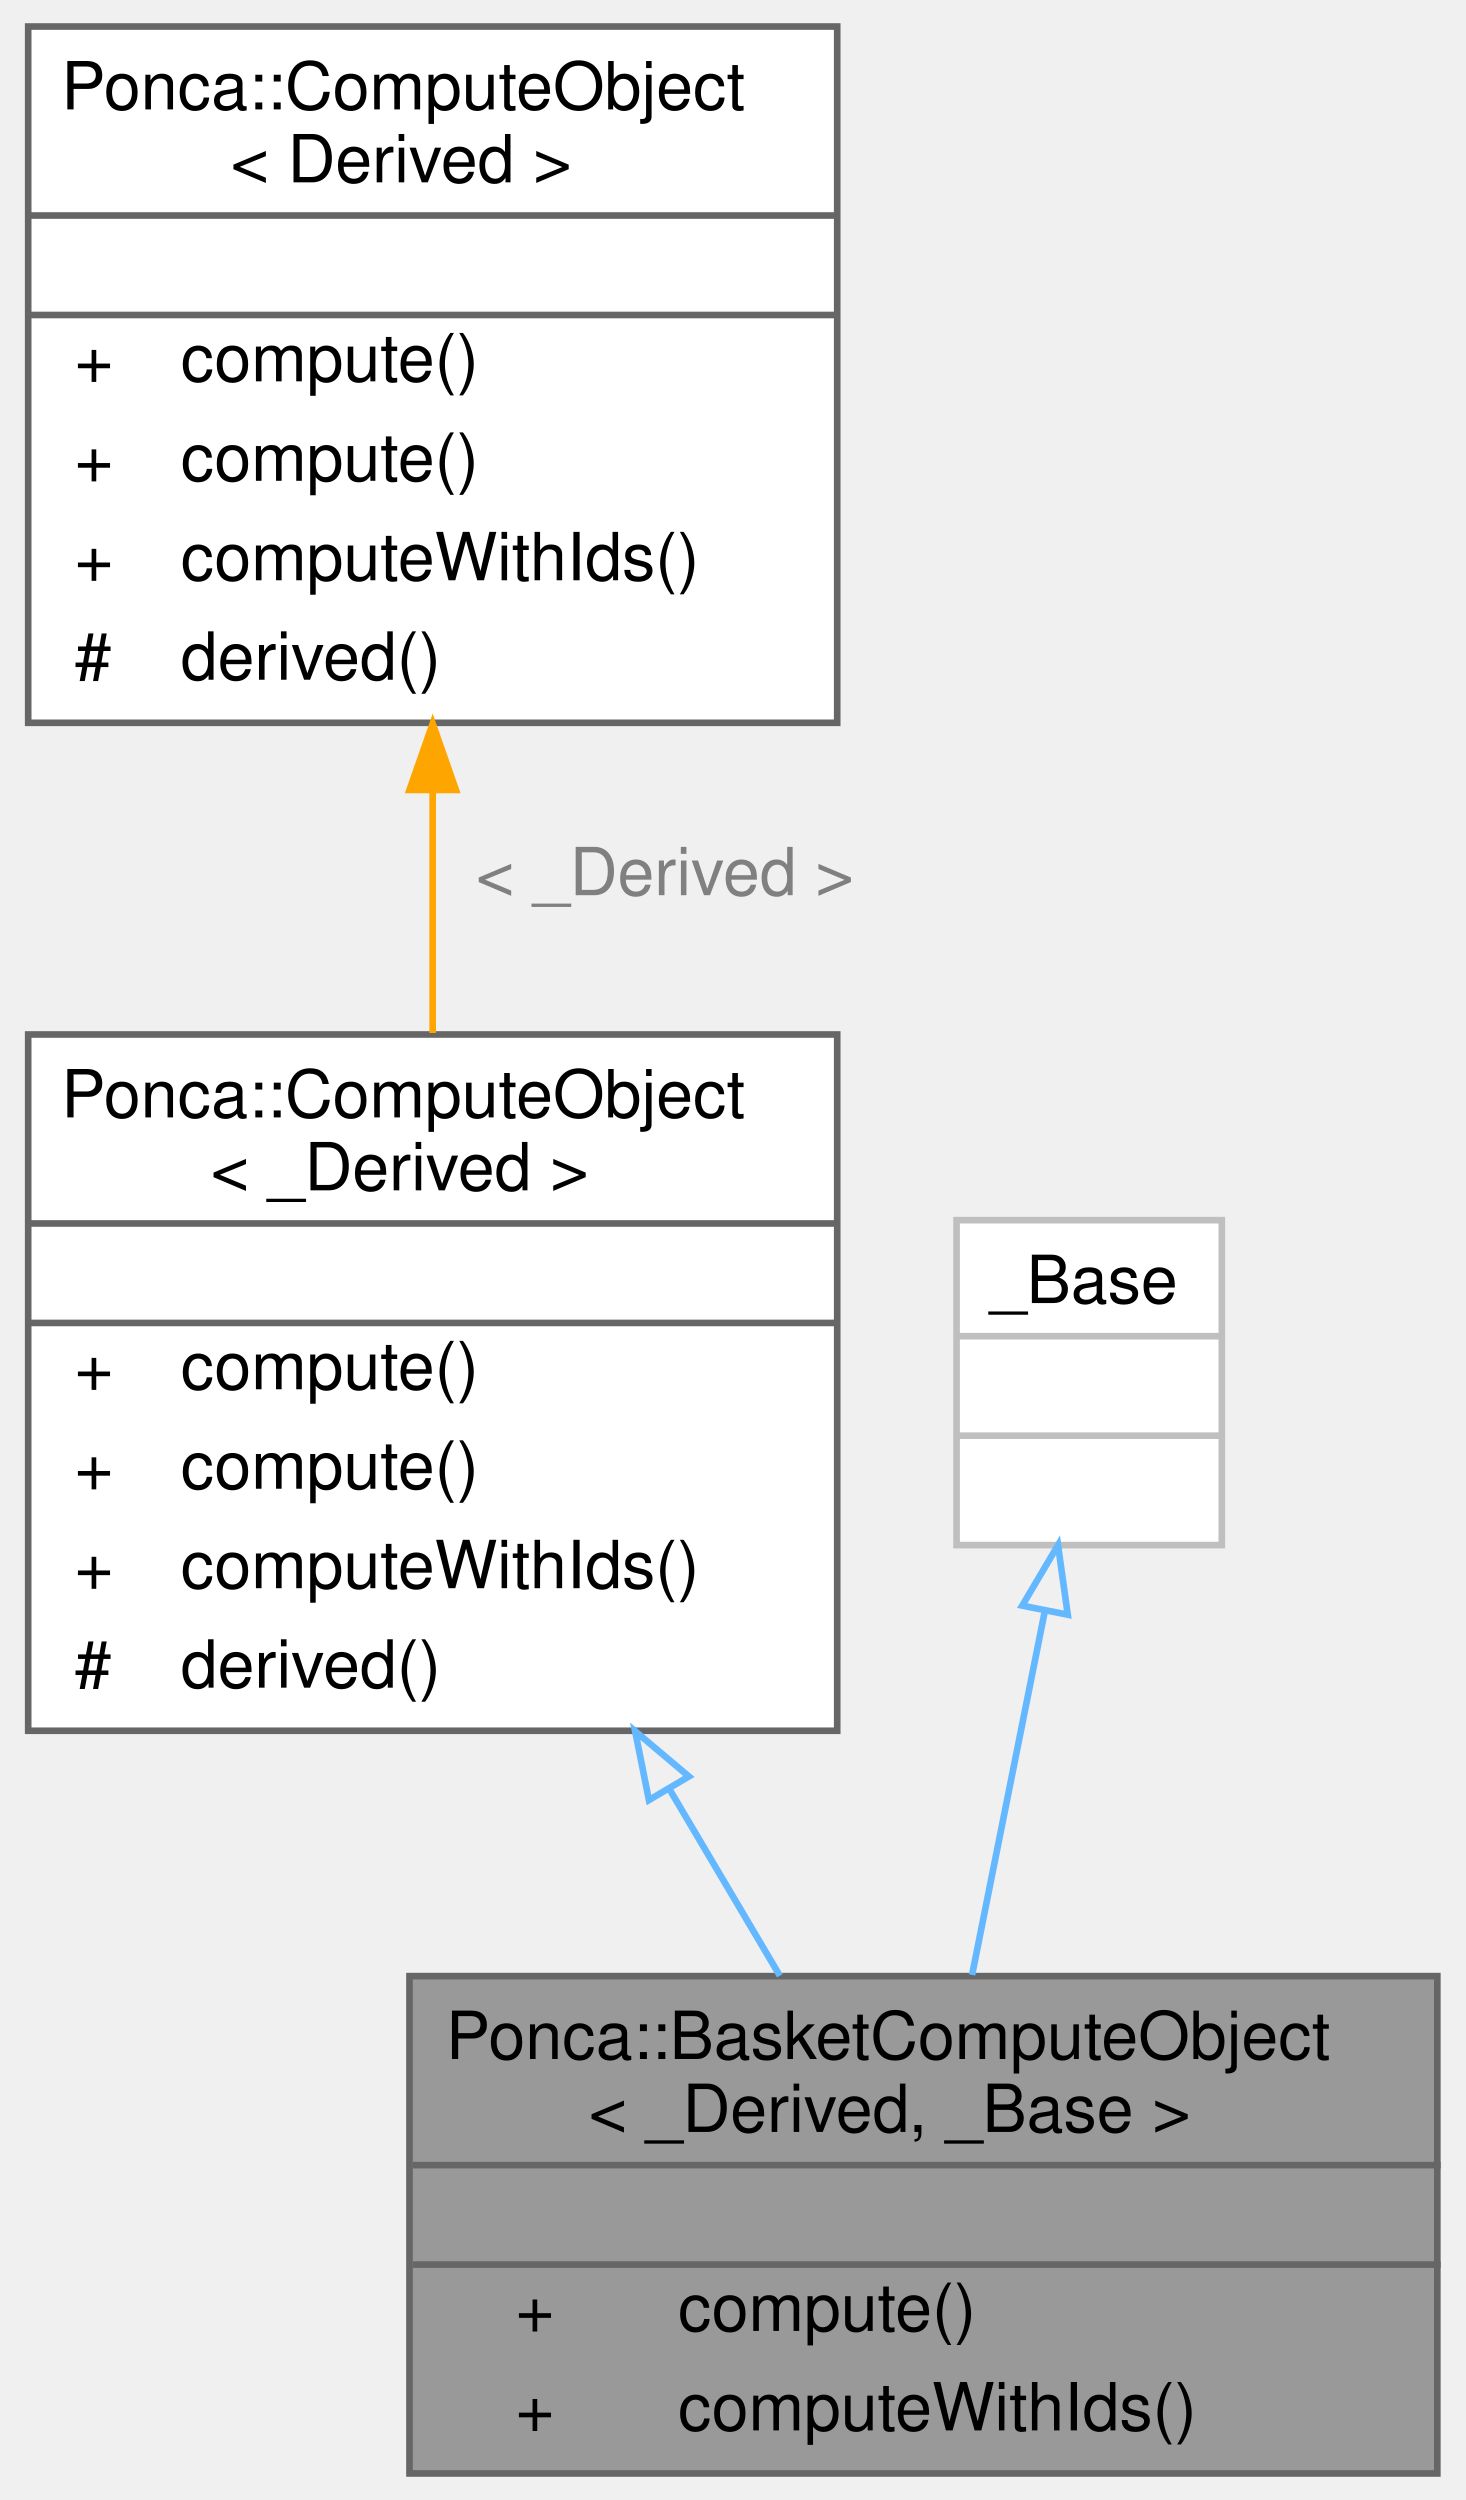
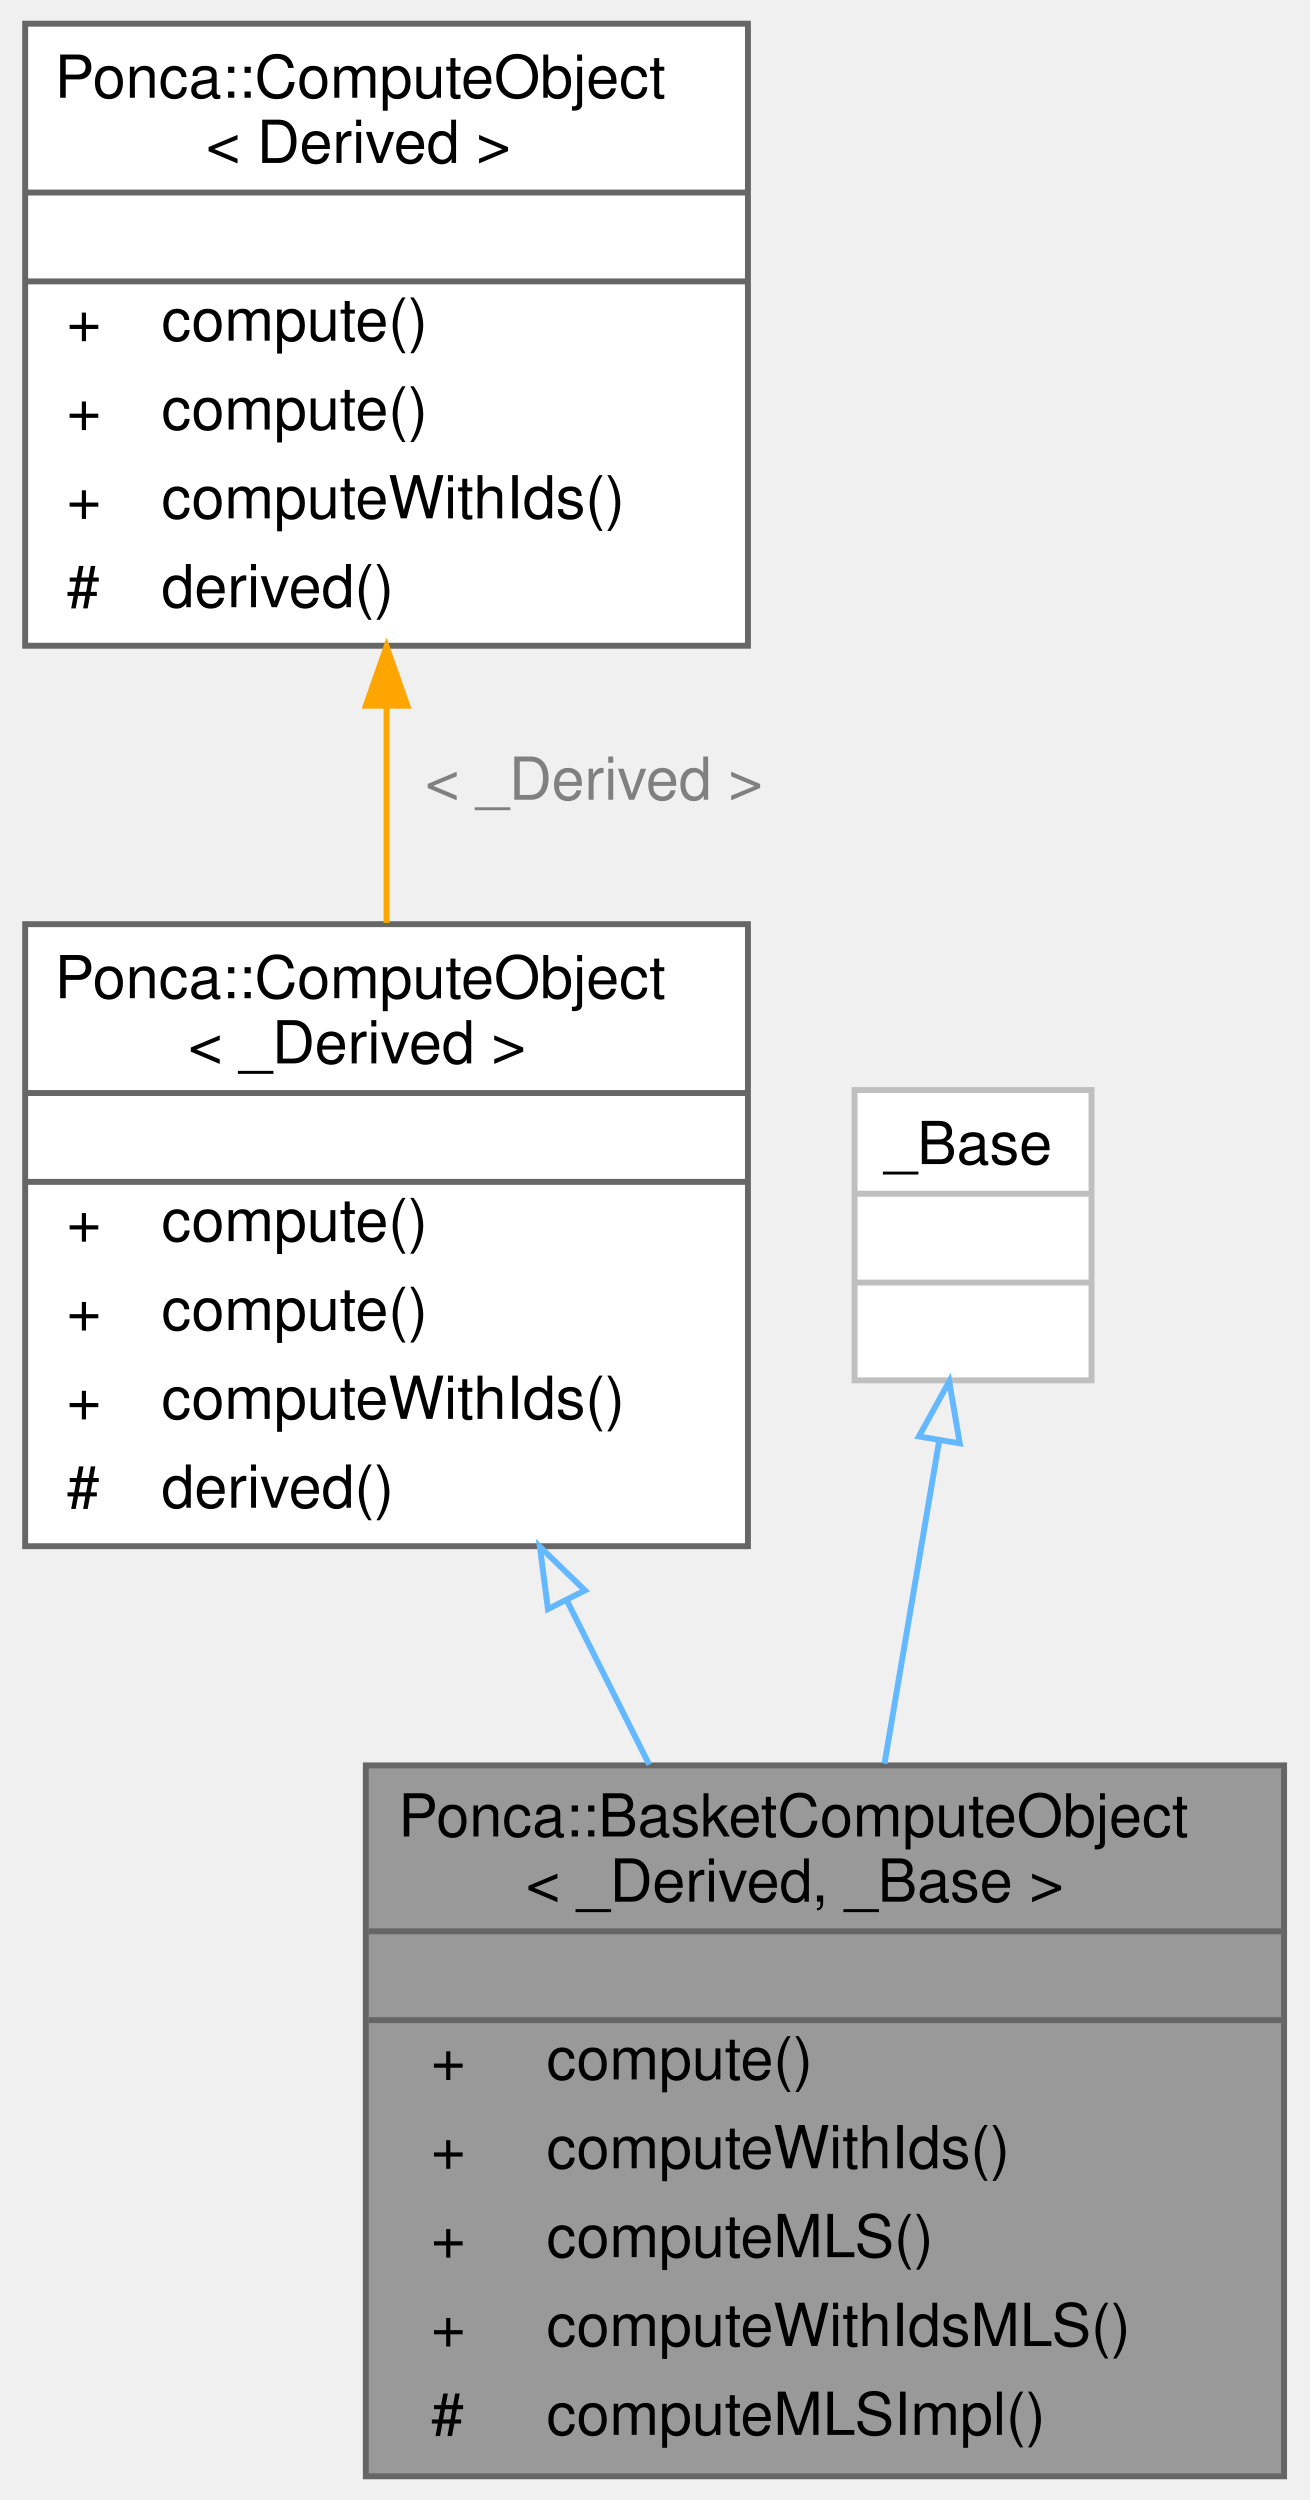
- <svg xmlns="http://www.w3.org/2000/svg" xmlns:xlink="http://www.w3.org/1999/xlink" width="221pt" height="377pt" viewBox="0.00 0.00 220.50 377.00">
-   <g id="graph0" class="graph" transform="scale(1 1) rotate(0) translate(4 373)">
+ <svg xmlns="http://www.w3.org/2000/svg" xmlns:xlink="http://www.w3.org/1999/xlink" width="221pt" height="422pt" viewBox="0.00 0.00 220.50 422.00">
+   <g id="graph0" class="graph" transform="scale(1 1) rotate(0) translate(4 418)">
    <g id="Node000001" class="node">
      <g id="a_Node000001">
        <a xlink:title="Base ComputeObject for the Basket classes.">
-           <polygon fill="#999999" stroke="transparent" points="212.5,-75 57.5,-75 57.5,0 212.5,0 212.5,-75" />
-           <text text-anchor="start" x="63" y="-62.5" font-family="Helvetica,sans-Serif" font-size="10.00">Ponca::BasketComputeObject</text>
-           <text text-anchor="start" x="84.5" y="-51.5" font-family="Helvetica,sans-Serif" font-size="10.00">&lt; _Derived, _Base &gt;</text>
-           <text text-anchor="start" x="133.5" y="-36.5" font-family="Helvetica,sans-Serif" font-size="10.00"> </text>
-           <text text-anchor="start" x="73.5" y="-21.5" font-family="Helvetica,sans-Serif" font-size="10.00">+</text>
-           <text text-anchor="start" x="98" y="-21.5" font-family="Helvetica,sans-Serif" font-size="10.00">compute()</text>
-           <text text-anchor="start" x="73.5" y="-6.5" font-family="Helvetica,sans-Serif" font-size="10.00">+</text>
-           <text text-anchor="start" x="98" y="-6.5" font-family="Helvetica,sans-Serif" font-size="10.00">computeWithIds()</text>
-           <polygon fill="#666666" stroke="#666666" points="58,-46.5 58,-46.5 213,-46.5 213,-46.5 58,-46.5" />
-           <polygon fill="#666666" stroke="#666666" points="58,-31.5 58,-31.5 213,-31.5 213,-31.5 58,-31.5" />
-           <polygon fill="none" stroke="#666666" points="57.5,0 57.5,-75 212.5,-75 212.5,0 57.5,0" />
+           <polygon fill="#999999" stroke="transparent" points="212.5,-120 57.5,-120 57.5,0 212.5,0 212.5,-120" />
+           <text text-anchor="start" x="63" y="-108" font-family="Helvetica,sans-Serif" font-size="10.00">Ponca::BasketComputeObject</text>
+           <text text-anchor="start" x="84.5" y="-97" font-family="Helvetica,sans-Serif" font-size="10.00">&lt; _Derived, _Base &gt;</text>
+           <text text-anchor="start" x="133.5" y="-82" font-family="Helvetica,sans-Serif" font-size="10.00"> </text>
+           <text text-anchor="start" x="68.5" y="-67" font-family="Helvetica,sans-Serif" font-size="10.00">+</text>
+           <text text-anchor="start" x="88" y="-67" font-family="Helvetica,sans-Serif" font-size="10.00">compute()</text>
+           <text text-anchor="start" x="68.5" y="-52" font-family="Helvetica,sans-Serif" font-size="10.00">+</text>
+           <text text-anchor="start" x="88" y="-52" font-family="Helvetica,sans-Serif" font-size="10.00">computeWithIds()</text>
+           <text text-anchor="start" x="68.5" y="-37" font-family="Helvetica,sans-Serif" font-size="10.00">+</text>
+           <text text-anchor="start" x="88" y="-37" font-family="Helvetica,sans-Serif" font-size="10.00">computeMLS()</text>
+           <text text-anchor="start" x="68.5" y="-22" font-family="Helvetica,sans-Serif" font-size="10.00">+</text>
+           <text text-anchor="start" x="88" y="-22" font-family="Helvetica,sans-Serif" font-size="10.00">computeWithIdsMLS()</text>
+           <text text-anchor="start" x="68.5" y="-7" font-family="Helvetica,sans-Serif" font-size="10.00">#</text>
+           <text text-anchor="start" x="88" y="-7" font-family="Helvetica,sans-Serif" font-size="10.00">computeMLSImpl()</text>
+           <polygon fill="#666666" stroke="#666666" points="58,-92 58,-92 213,-92 213,-92 58,-92" />
+           <polygon fill="#666666" stroke="#666666" points="58,-77 58,-77 213,-77 213,-77 58,-77" />
+           <polygon fill="none" stroke="#666666" points="57.5,0 57.5,-120 212.5,-120 212.5,0 57.5,0" />
        </a>
      </g>
    </g>
    <g id="Node000002" class="node">
      <g id="a_Node000002">
        <a xlink:href="structPonca_1_1ComputeObject.html" target="_top" xlink:title=" ">
-           <polygon fill="white" stroke="transparent" points="122,-217 0,-217 0,-112 122,-112 122,-217" />
-           <text text-anchor="start" x="5" y="-204.5" font-family="Helvetica,sans-Serif" font-size="10.00">Ponca::ComputeObject</text>
-           <text text-anchor="start" x="27.5" y="-193.5" font-family="Helvetica,sans-Serif" font-size="10.00">&lt; _Derived &gt;</text>
-           <text text-anchor="start" x="59" y="-178.5" font-family="Helvetica,sans-Serif" font-size="10.00"> </text>
-           <text text-anchor="start" x="7" y="-163.5" font-family="Helvetica,sans-Serif" font-size="10.00">+</text>
-           <text text-anchor="start" x="23" y="-163.5" font-family="Helvetica,sans-Serif" font-size="10.00">compute()</text>
-           <text text-anchor="start" x="7" y="-148.5" font-family="Helvetica,sans-Serif" font-size="10.00">+</text>
-           <text text-anchor="start" x="23" y="-148.5" font-family="Helvetica,sans-Serif" font-size="10.00">compute()</text>
-           <text text-anchor="start" x="7" y="-133.5" font-family="Helvetica,sans-Serif" font-size="10.00">+</text>
-           <text text-anchor="start" x="23" y="-133.5" font-family="Helvetica,sans-Serif" font-size="10.00">computeWithIds()</text>
-           <text text-anchor="start" x="7" y="-118.5" font-family="Helvetica,sans-Serif" font-size="10.00">#</text>
-           <text text-anchor="start" x="23" y="-118.5" font-family="Helvetica,sans-Serif" font-size="10.00">derived()</text>
-           <polygon fill="#666666" stroke="#666666" points="0,-188.5 0,-188.5 122,-188.5 122,-188.5 0,-188.5" />
-           <polygon fill="#666666" stroke="#666666" points="0,-173.5 0,-173.5 122,-173.5 122,-173.5 0,-173.5" />
-           <polygon fill="none" stroke="#666666" points="0,-112 0,-217 122,-217 122,-112 0,-112" />
+           <polygon fill="white" stroke="transparent" points="122,-262 0,-262 0,-157 122,-157 122,-262" />
+           <text text-anchor="start" x="5" y="-249.5" font-family="Helvetica,sans-Serif" font-size="10.00">Ponca::ComputeObject</text>
+           <text text-anchor="start" x="27.5" y="-238.5" font-family="Helvetica,sans-Serif" font-size="10.00">&lt; _Derived &gt;</text>
+           <text text-anchor="start" x="59" y="-223.5" font-family="Helvetica,sans-Serif" font-size="10.00"> </text>
+           <text text-anchor="start" x="7" y="-208.5" font-family="Helvetica,sans-Serif" font-size="10.00">+</text>
+           <text text-anchor="start" x="23" y="-208.5" font-family="Helvetica,sans-Serif" font-size="10.00">compute()</text>
+           <text text-anchor="start" x="7" y="-193.5" font-family="Helvetica,sans-Serif" font-size="10.00">+</text>
+           <text text-anchor="start" x="23" y="-193.5" font-family="Helvetica,sans-Serif" font-size="10.00">compute()</text>
+           <text text-anchor="start" x="7" y="-178.5" font-family="Helvetica,sans-Serif" font-size="10.00">+</text>
+           <text text-anchor="start" x="23" y="-178.5" font-family="Helvetica,sans-Serif" font-size="10.00">computeWithIds()</text>
+           <text text-anchor="start" x="7" y="-163.5" font-family="Helvetica,sans-Serif" font-size="10.00">#</text>
+           <text text-anchor="start" x="23" y="-163.5" font-family="Helvetica,sans-Serif" font-size="10.00">derived()</text>
+           <polygon fill="#666666" stroke="#666666" points="0,-233.5 0,-233.5 122,-233.5 122,-233.5 0,-233.5" />
+           <polygon fill="#666666" stroke="#666666" points="0,-218.5 0,-218.5 122,-218.5 122,-218.5 0,-218.5" />
+           <polygon fill="none" stroke="#666666" points="0,-157 0,-262 122,-262 122,-157 0,-157" />
        </a>
      </g>
    </g>
    <g id="edge1_Node000001_Node000002" class="edge">
      <g id="a_edge1_Node000001_Node000002">
        <a xlink:title=" ">
-           <path fill="none" stroke="#63b8ff" d="M96.72,-103.16C102.4,-93.56 108.13,-83.89 113.35,-75.06" />
-           <polygon fill="none" stroke="#63b8ff" points="93.61,-101.55 91.53,-111.94 99.63,-105.11 93.61,-101.55" />
+           <path fill="none" stroke="#63b8ff" d="M91.42,-147.87C96.02,-138.7 100.75,-129.26 105.33,-120.13" />
+           <polygon fill="none" stroke="#63b8ff" points="88.24,-146.4 86.88,-156.91 94.49,-149.54 88.24,-146.4" />
        </a>
      </g>
    </g>
    <g id="Node000003" class="node">
      <g id="a_Node000003">
        <a xlink:href="structPonca_1_1ComputeObject.html" target="_top" xlink:title="ComputeObject is a virtual object that represents an algorithm which can be used with the compute fun...">
-           <polygon fill="white" stroke="transparent" points="122,-369 0,-369 0,-264 122,-264 122,-369" />
-           <text text-anchor="start" x="5" y="-356.5" font-family="Helvetica,sans-Serif" font-size="10.00">Ponca::ComputeObject</text>
-           <text text-anchor="start" x="30.5" y="-345.5" font-family="Helvetica,sans-Serif" font-size="10.00">&lt; Derived &gt;</text>
-           <text text-anchor="start" x="59" y="-330.5" font-family="Helvetica,sans-Serif" font-size="10.00"> </text>
-           <text text-anchor="start" x="7" y="-315.5" font-family="Helvetica,sans-Serif" font-size="10.00">+</text>
-           <text text-anchor="start" x="23" y="-315.5" font-family="Helvetica,sans-Serif" font-size="10.00">compute()</text>
-           <text text-anchor="start" x="7" y="-300.5" font-family="Helvetica,sans-Serif" font-size="10.00">+</text>
-           <text text-anchor="start" x="23" y="-300.5" font-family="Helvetica,sans-Serif" font-size="10.00">compute()</text>
-           <text text-anchor="start" x="7" y="-285.5" font-family="Helvetica,sans-Serif" font-size="10.00">+</text>
-           <text text-anchor="start" x="23" y="-285.5" font-family="Helvetica,sans-Serif" font-size="10.00">computeWithIds()</text>
-           <text text-anchor="start" x="7" y="-270.5" font-family="Helvetica,sans-Serif" font-size="10.00">#</text>
-           <text text-anchor="start" x="23" y="-270.5" font-family="Helvetica,sans-Serif" font-size="10.00">derived()</text>
-           <polygon fill="#666666" stroke="#666666" points="0,-340.5 0,-340.5 122,-340.5 122,-340.5 0,-340.5" />
-           <polygon fill="#666666" stroke="#666666" points="0,-325.5 0,-325.5 122,-325.5 122,-325.5 0,-325.5" />
-           <polygon fill="none" stroke="#666666" points="0,-264 0,-369 122,-369 122,-264 0,-264" />
+           <polygon fill="white" stroke="transparent" points="122,-414 0,-414 0,-309 122,-309 122,-414" />
+           <text text-anchor="start" x="5" y="-401.5" font-family="Helvetica,sans-Serif" font-size="10.00">Ponca::ComputeObject</text>
+           <text text-anchor="start" x="30.5" y="-390.5" font-family="Helvetica,sans-Serif" font-size="10.00">&lt; Derived &gt;</text>
+           <text text-anchor="start" x="59" y="-375.5" font-family="Helvetica,sans-Serif" font-size="10.00"> </text>
+           <text text-anchor="start" x="7" y="-360.5" font-family="Helvetica,sans-Serif" font-size="10.00">+</text>
+           <text text-anchor="start" x="23" y="-360.5" font-family="Helvetica,sans-Serif" font-size="10.00">compute()</text>
+           <text text-anchor="start" x="7" y="-345.5" font-family="Helvetica,sans-Serif" font-size="10.00">+</text>
+           <text text-anchor="start" x="23" y="-345.5" font-family="Helvetica,sans-Serif" font-size="10.00">compute()</text>
+           <text text-anchor="start" x="7" y="-330.5" font-family="Helvetica,sans-Serif" font-size="10.00">+</text>
+           <text text-anchor="start" x="23" y="-330.5" font-family="Helvetica,sans-Serif" font-size="10.00">computeWithIds()</text>
+           <text text-anchor="start" x="7" y="-315.5" font-family="Helvetica,sans-Serif" font-size="10.00">#</text>
+           <text text-anchor="start" x="23" y="-315.5" font-family="Helvetica,sans-Serif" font-size="10.00">derived()</text>
+           <polygon fill="#666666" stroke="#666666" points="0,-385.5 0,-385.5 122,-385.5 122,-385.5 0,-385.5" />
+           <polygon fill="#666666" stroke="#666666" points="0,-370.5 0,-370.5 122,-370.5 122,-370.5 0,-370.5" />
+           <polygon fill="none" stroke="#666666" points="0,-309 0,-414 122,-414 122,-309 0,-309" />
        </a>
      </g>
    </g>
    <g id="edge2_Node000002_Node000003" class="edge">
      <g id="a_edge2_Node000002_Node000003">
        <a xlink:title=" ">
-           <path fill="none" stroke="orange" d="M61,-253.81C61,-241.65 61,-229.01 61,-217.22" />
-           <polygon fill="orange" stroke="orange" points="57.5,-253.88 61,-263.88 64.5,-253.88 57.5,-253.88" />
+           <path fill="none" stroke="orange" d="M61,-298.81C61,-286.65 61,-274.01 61,-262.22" />
+           <polygon fill="orange" stroke="orange" points="57.5,-298.88 61,-308.88 64.5,-298.88 57.5,-298.88" />
        </a>
      </g>
-       <text text-anchor="middle" x="96" y="-238" font-family="Helvetica,sans-Serif" font-size="10.00" fill="grey"> &lt; _Derived &gt;</text>
+       <text text-anchor="middle" x="96" y="-283" font-family="Helvetica,sans-Serif" font-size="10.00" fill="grey"> &lt; _Derived &gt;</text>
    </g>
    <g id="Node000004" class="node">
      <g id="a_Node000004">
        <a xlink:title=" ">
-           <polygon fill="white" stroke="transparent" points="180,-189 140,-189 140,-140 180,-140 180,-189" />
-           <text text-anchor="start" x="145" y="-176.5" font-family="Helvetica,sans-Serif" font-size="10.00">_Base</text>
-           <text text-anchor="start" x="158" y="-161.5" font-family="Helvetica,sans-Serif" font-size="10.00"> </text>
-           <text text-anchor="start" x="158" y="-146.5" font-family="Helvetica,sans-Serif" font-size="10.00"> </text>
-           <polygon fill="#bfbfbf" stroke="#bfbfbf" points="140,-171.5 140,-171.5 180,-171.5 180,-171.5 140,-171.5" />
-           <polygon fill="#bfbfbf" stroke="#bfbfbf" points="140,-156.5 140,-156.5 180,-156.5 180,-156.5 140,-156.5" />
-           <polygon fill="none" stroke="#bfbfbf" points="140,-140 140,-189 180,-189 180,-140 140,-140" />
+           <polygon fill="white" stroke="transparent" points="180,-234 140,-234 140,-185 180,-185 180,-234" />
+           <text text-anchor="start" x="145" y="-221.5" font-family="Helvetica,sans-Serif" font-size="10.00">_Base</text>
+           <text text-anchor="start" x="158" y="-206.5" font-family="Helvetica,sans-Serif" font-size="10.00"> </text>
+           <text text-anchor="start" x="158" y="-191.5" font-family="Helvetica,sans-Serif" font-size="10.00"> </text>
+           <polygon fill="#bfbfbf" stroke="#bfbfbf" points="140,-216.5 140,-216.5 180,-216.5 180,-216.5 140,-216.5" />
+           <polygon fill="#bfbfbf" stroke="#bfbfbf" points="140,-201.5 140,-201.5 180,-201.5 180,-201.5 140,-201.5" />
+           <polygon fill="none" stroke="#bfbfbf" points="140,-185 140,-234 180,-234 180,-185 140,-185" />
        </a>
      </g>
    </g>
    <g id="edge3_Node000001_Node000004" class="edge">
      <g id="a_edge3_Node000001_Node000004">
        <a xlink:title=" ">
-           <path fill="none" stroke="#63b8ff" d="M153.3,-129.99C149.91,-113.07 145.8,-92.52 142.34,-75.18" />
-           <polygon fill="none" stroke="#63b8ff" points="149.9,-130.87 155.3,-139.99 156.77,-129.5 149.9,-130.87" />
+           <path fill="none" stroke="#63b8ff" d="M154.28,-174.78C151.55,-158.64 148.19,-138.83 145.05,-120.29" />
+           <polygon fill="none" stroke="#63b8ff" points="150.86,-175.53 155.98,-184.8 157.76,-174.36 150.86,-175.53" />
        </a>
      </g>
    </g>
  </g>
</svg>
